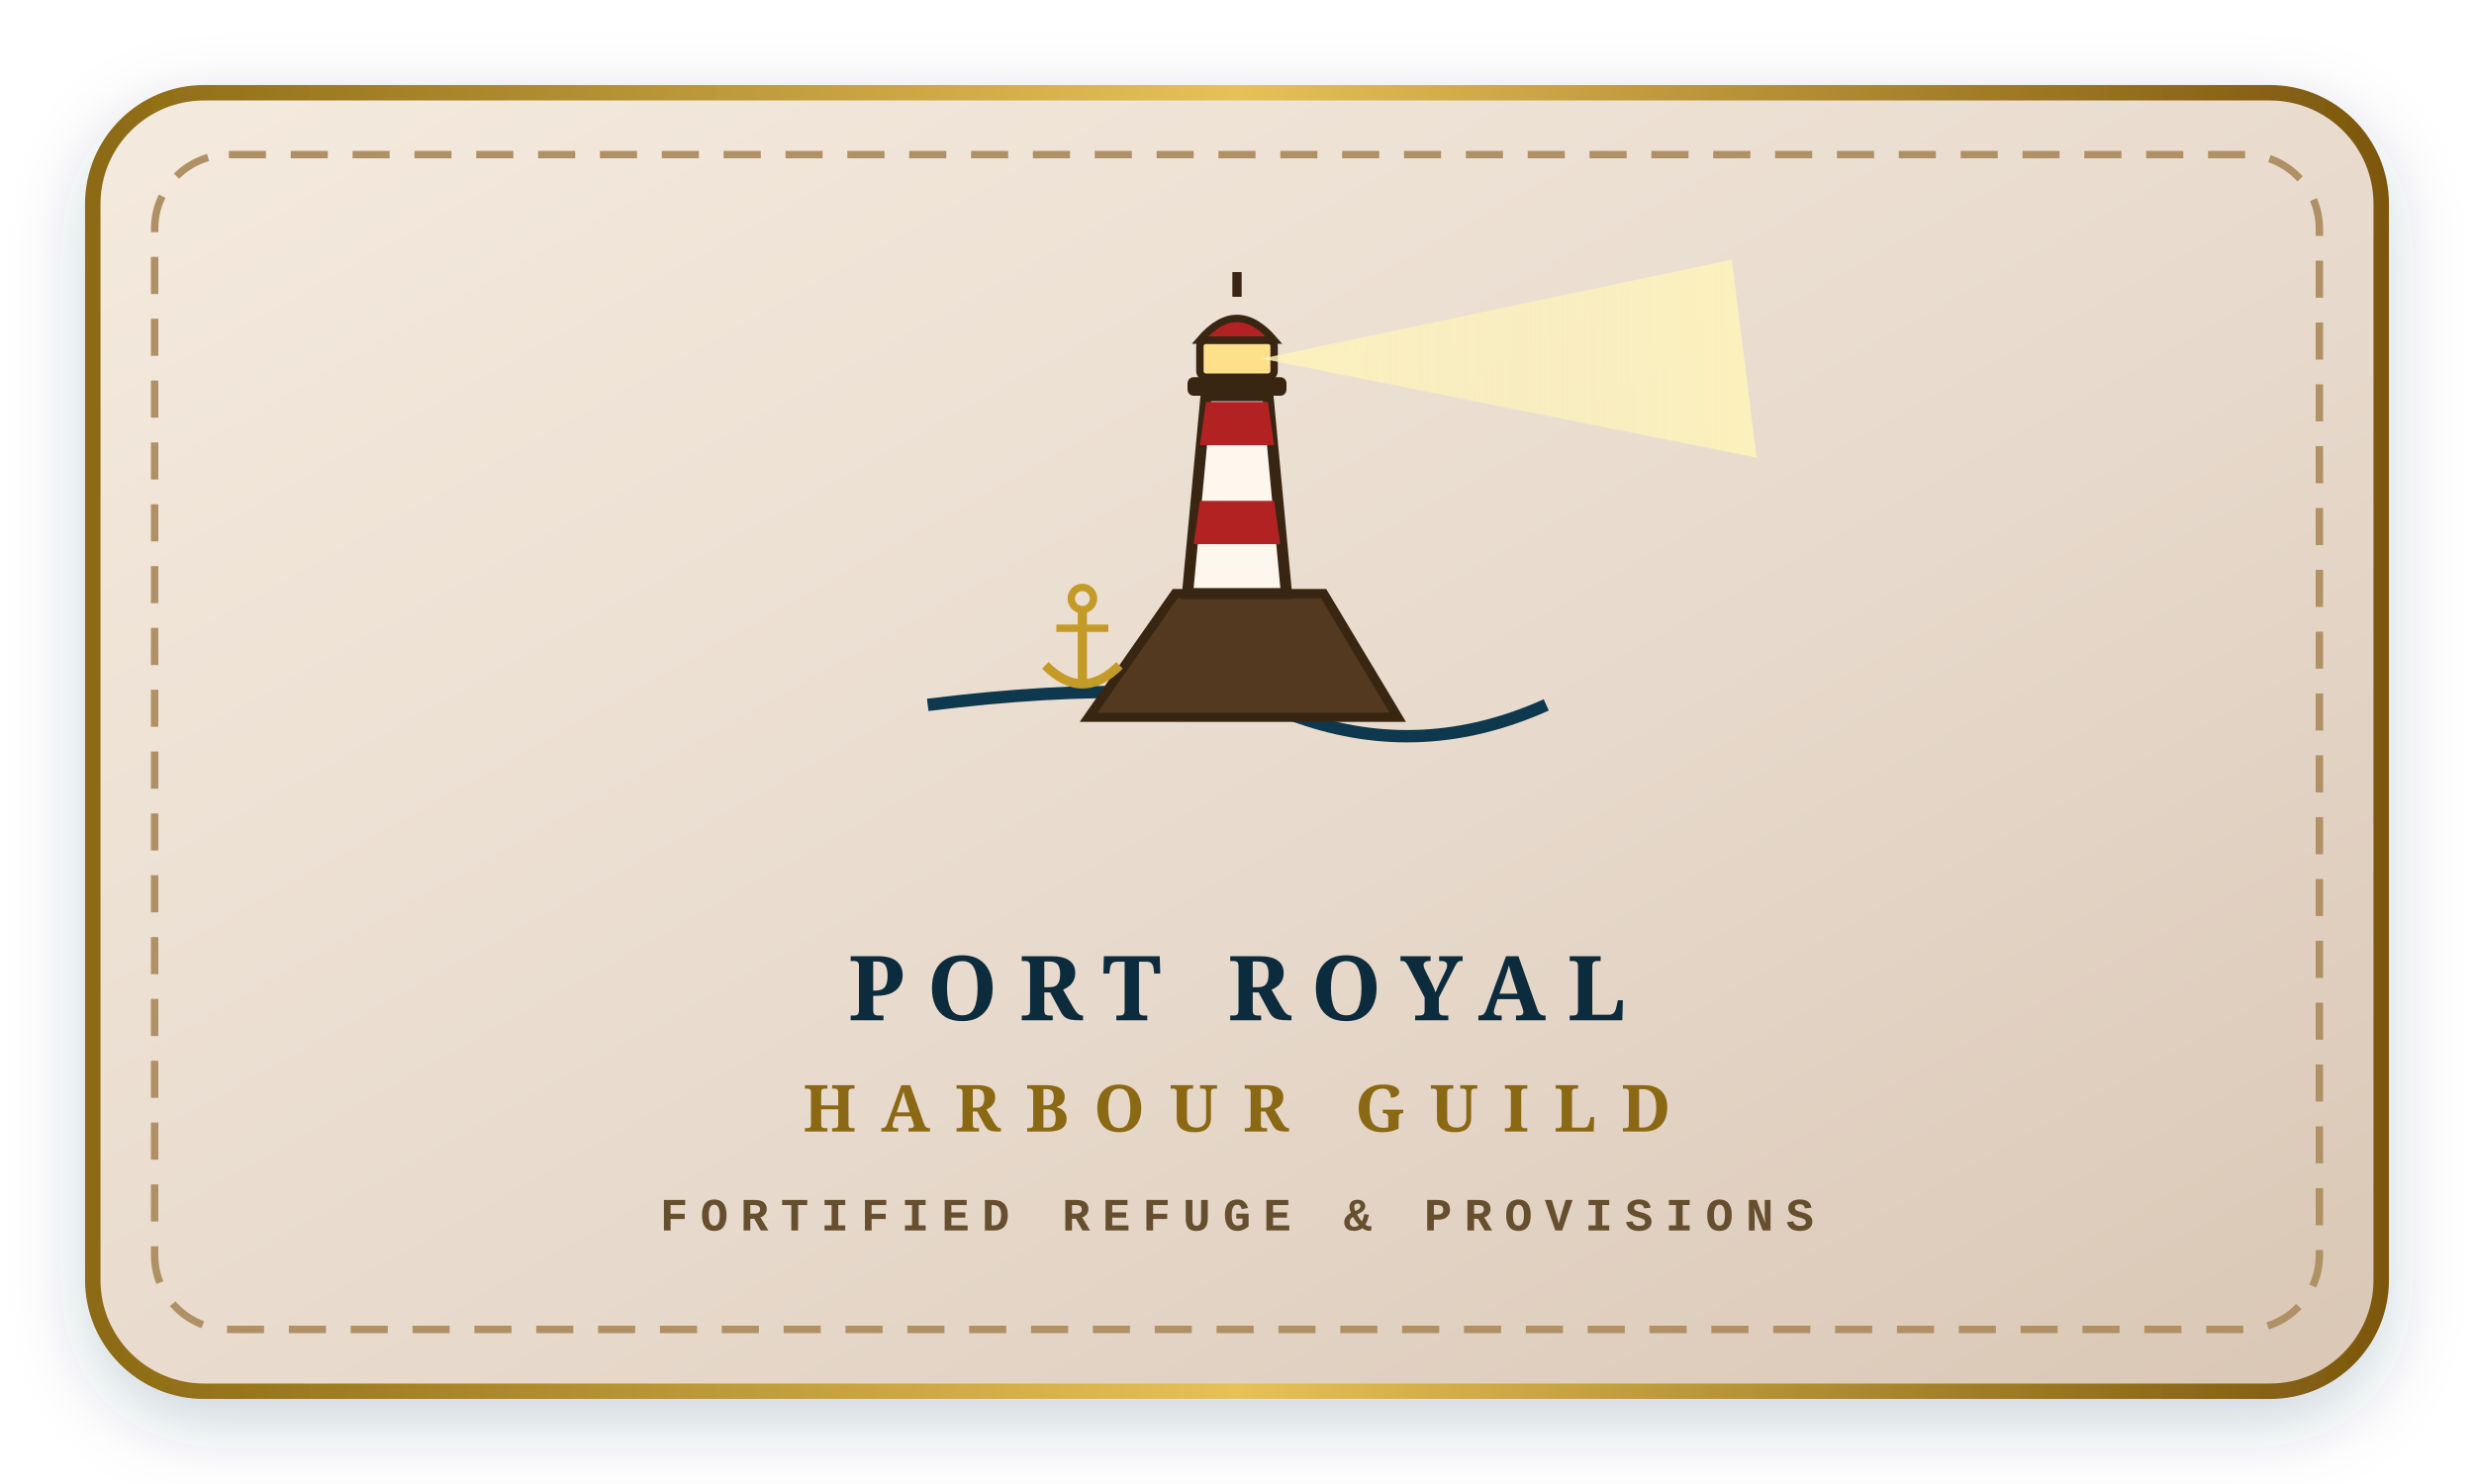
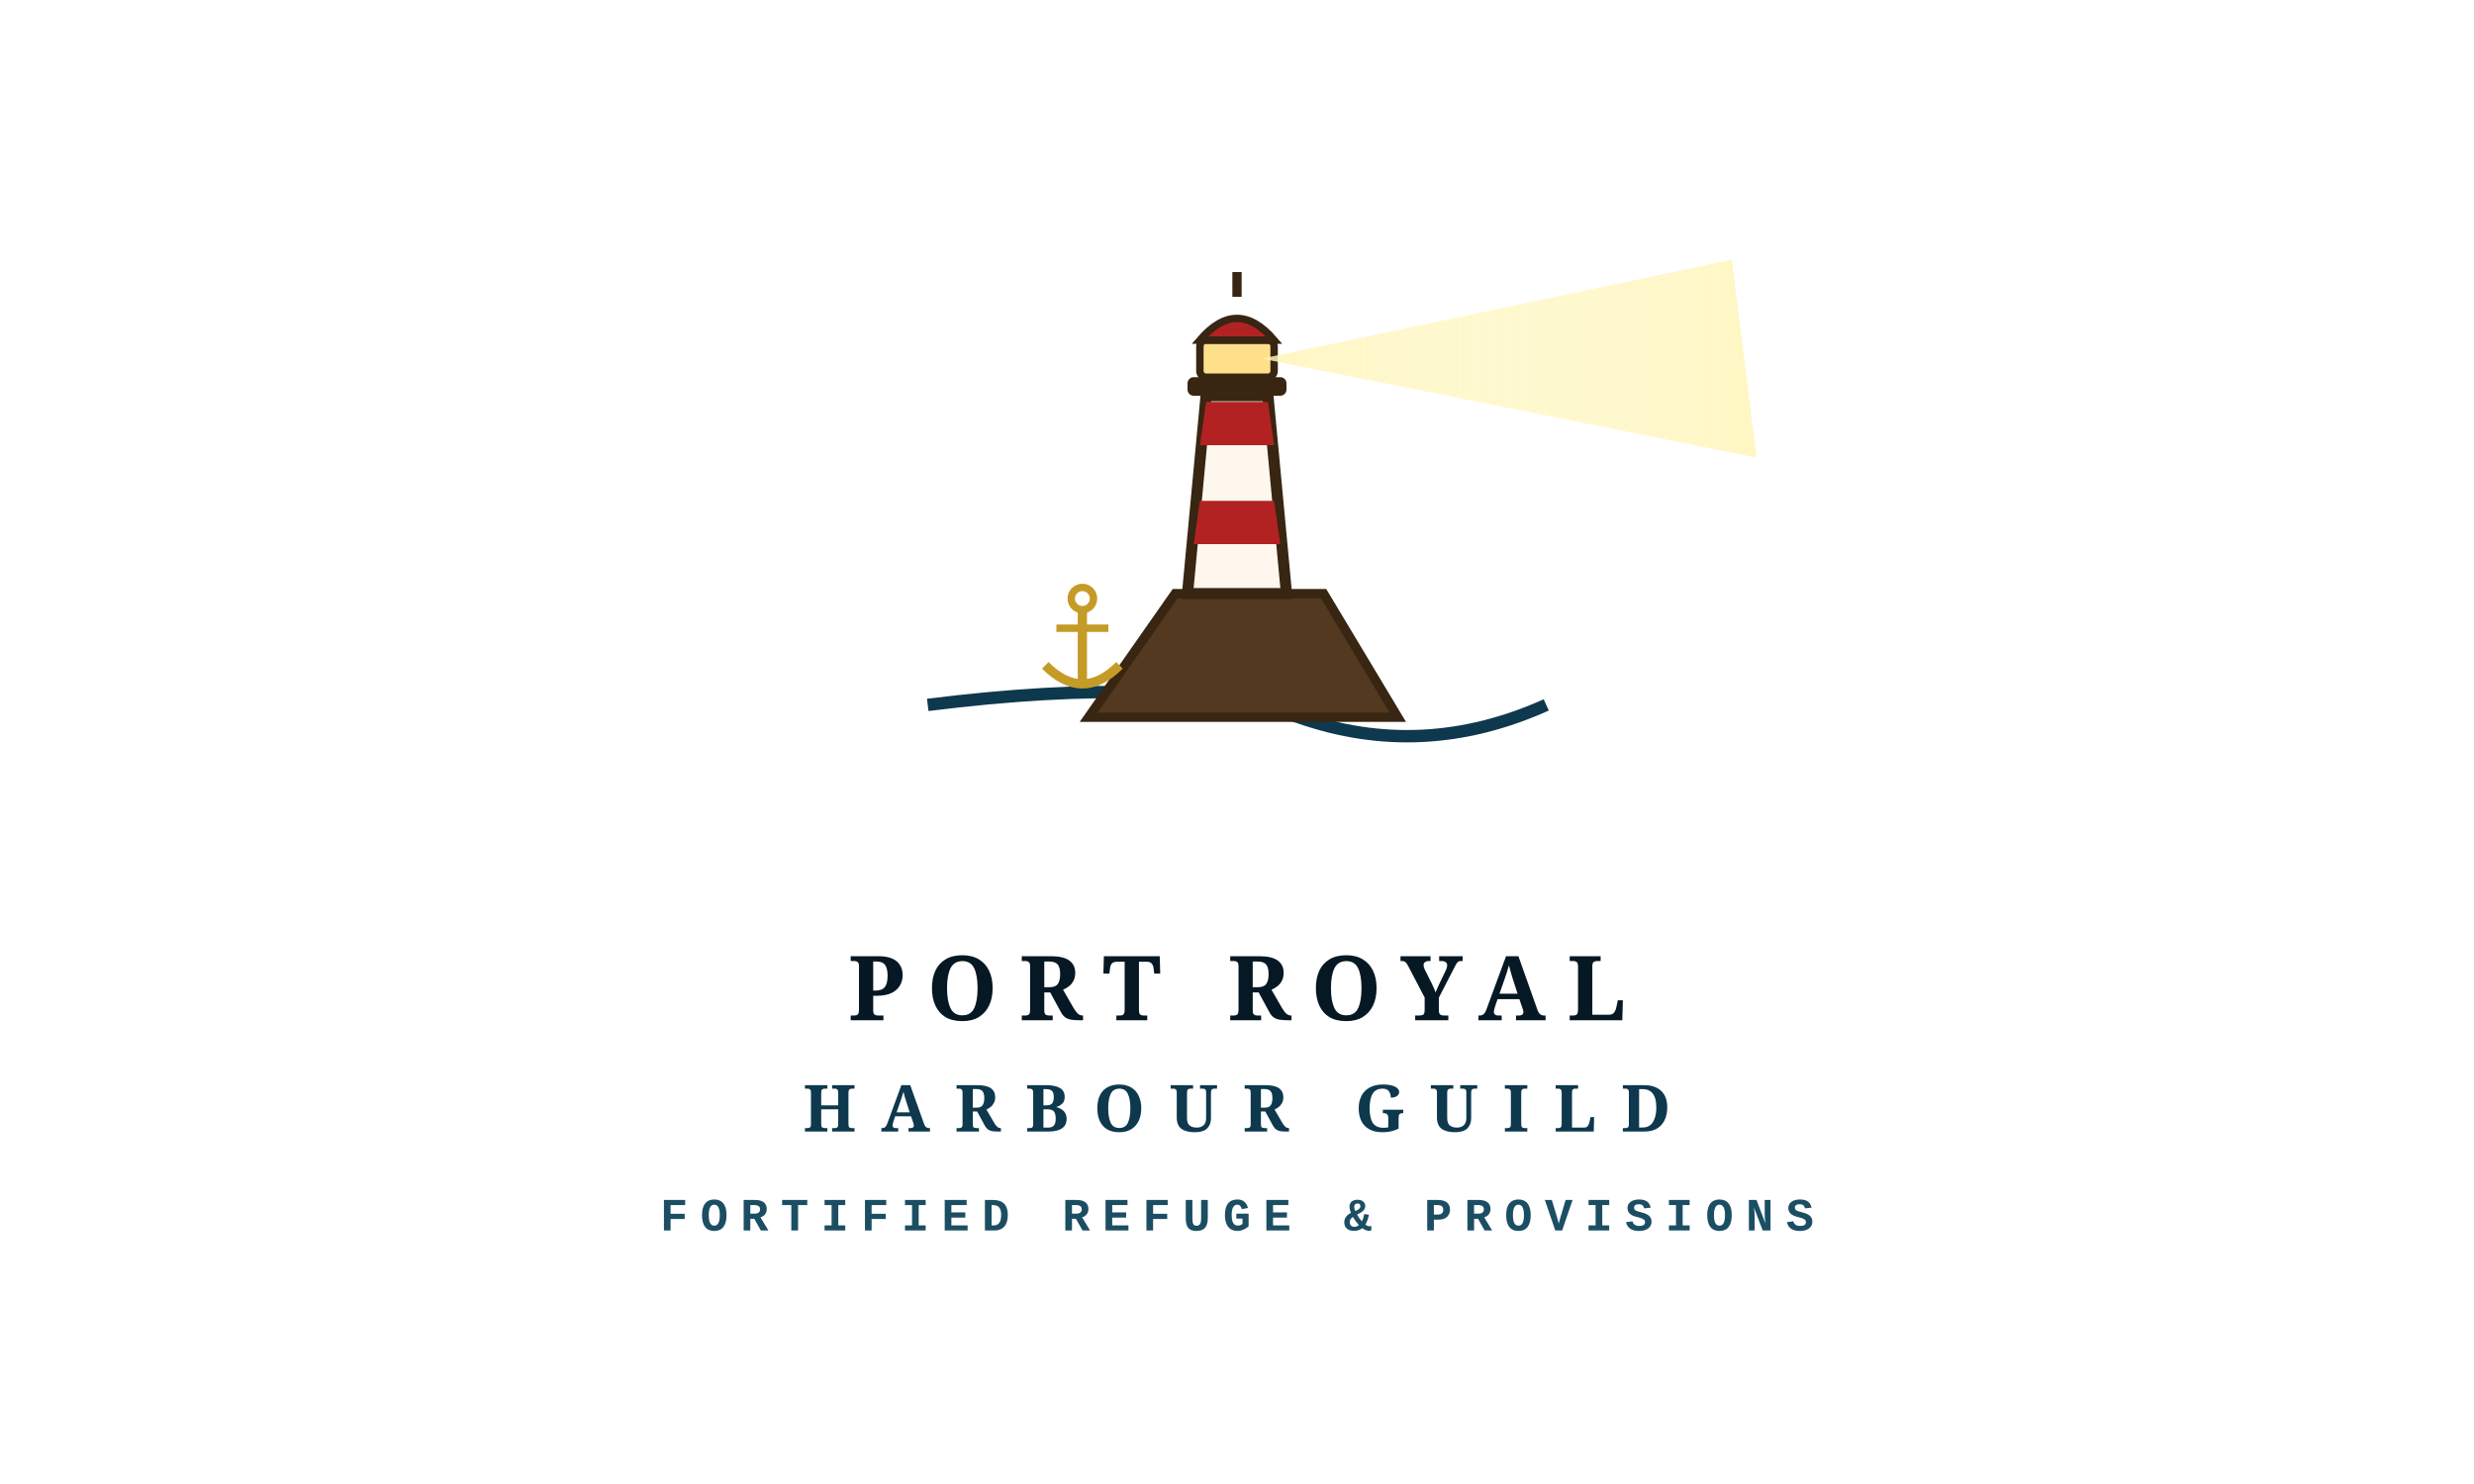
<svg xmlns="http://www.w3.org/2000/svg" viewBox="0 0 400 240" width="400" height="240">
  <defs>
+     <linearGradient id="oceanPlacque" x1="0%" y1="0%" x2="100%" y2="100%">
+       <stop offset="0%" stop-color="#E1EEF0" />
+       <stop offset="50%" stop-color="#CFE5E8" />
+       <stop offset="100%" stop-color="#B7D7DC" />
+     </linearGradient>
    <linearGradient id="harbourBg" x1="0%" y1="0%" x2="100%" y2="100%">
      <stop offset="0%" stop-color="#F5EADE" />
      <stop offset="50%" stop-color="#E9DCCF" />
      <stop offset="100%" stop-color="#DAC7B5" />
    </linearGradient>
    <linearGradient id="goldBrass" x1="0%" y1="0%" x2="100%" y2="0%">
      <stop offset="0%" stop-color="#8B6914" />
      <stop offset="50%" stop-color="#E5C158" />
      <stop offset="100%" stop-color="#7B560D" />
    </linearGradient>
    <linearGradient id="lightBeam" x1="0%" y1="0%" x2="100%" y2="0%">
      <stop offset="0%" stop-color="#FFF5B8" stop-opacity="0.85" />
      <stop offset="100%" stop-color="#FFF5B8" stop-opacity="0.0" />
    </linearGradient>
    <filter id="portShadow" x="-10%" y="-10%" width="120%" height="120%">
      <feDropShadow dx="0" dy="4" stdDeviation="6" flood-color="#0E384D" flood-opacity="0.2" />
    </filter>
  </defs>
-   <rect x="15" y="15" width="370" height="210" rx="18" fill="url(#harbourBg)" stroke="url(#goldBrass)" stroke-width="2.5" filter="url(#portShadow)" />
-   <rect x="25" y="25" width="350" height="190" rx="12" fill="none" stroke="#AF9165" stroke-width="1.2" stroke-dasharray="6,4" />
  <g transform="translate(200, 84)">
    <path d="M -50 30 Q -10 25, 10 32 T 50 30" fill="none" stroke="#0E384D" stroke-width="2" />
    <polygon points="-24,32 -10,12 14,12 26,32" fill="#523920" stroke="#382512" stroke-width="1.5" />
    <polygon points="-8,12 -5,-20 5,-20 8,12" fill="#FDF7ED" stroke="#382512" stroke-width="1.8" />
    <polygon points="-7,4 -6,-3 6,-3 7,4" fill="#B22222" />
    <polygon points="-6,-12 -5,-19 5,-19 6,-12" fill="#B22222" />
    <rect x="-8" y="-23" width="16" height="3" rx="1" fill="#382512" />
    <rect x="-6" y="-29" width="12" height="6" rx="1" fill="#FEE08B" stroke="#382512" stroke-width="1.2" />
    <path d="M -6 -29 Q 0 -36, 6 -29 Z" fill="#B22222" stroke="#382512" stroke-width="1.2" />
    <line x1="0" y1="-36" x2="0" y2="-40" stroke="#382512" stroke-width="1.5" />
    <polygon points="4,-26 80,-42 84,-10 4,-26" fill="url(#lightBeam)" />
    <polygon points="-4,-26 -80,-42 -84,-10 -4,-26" fill="url(#lightBeam)" transform="scale(-1, 1)" />
    <g transform="translate(-25, 20) scale(0.6)">
      <circle cx="0" cy="-12" r="3" fill="none" stroke="#C59B27" stroke-width="2" />
      <line x1="0" y1="-9" x2="0" y2="12" stroke="#C59B27" stroke-width="2.5" />
      <line x1="-7" y1="-4" x2="7" y2="-4" stroke="#C59B27" stroke-width="2" />
      <path d="M -10 6 Q 0 16, 10 6" fill="none" stroke="#C59B27" stroke-width="2.5" />
    </g>
  </g>
-   <text x="200" y="165" text-anchor="middle" font-family="'Cinzel', Georgia, serif" font-size="14.5" font-weight="800" fill="#0C2B3D" letter-spacing="3.5">PORT ROYAL</text>
-   <text x="200" y="183" text-anchor="middle" font-family="'Cinzel', Georgia, serif" font-size="10.5" font-weight="700" fill="#8B6914" letter-spacing="4">HARBOUR GUILD</text>
-   <text x="200" y="199" text-anchor="middle" font-family="'Courier New', monospace" font-size="7.5" font-weight="600" fill="#654F2E" letter-spacing="2">FORTIFIED REFUGE &amp; PROVISIONS</text>
+   <text x="200" y="165" text-anchor="middle" font-family="'Cinzel', Georgia, serif" font-size="14.5" font-weight="800" fill="#061824" letter-spacing="3.5">PORT ROYAL</text>
+   <text x="200" y="183" text-anchor="middle" font-family="'Cinzel', Georgia, serif" font-size="10.5" font-weight="700" fill="#0E384D" letter-spacing="4">HARBOUR GUILD</text>
+   <text x="200" y="199" text-anchor="middle" font-family="'Courier New', monospace" font-size="7.5" font-weight="600" fill="#1C4E63" letter-spacing="2">FORTIFIED REFUGE &amp; PROVISIONS</text>
</svg>
